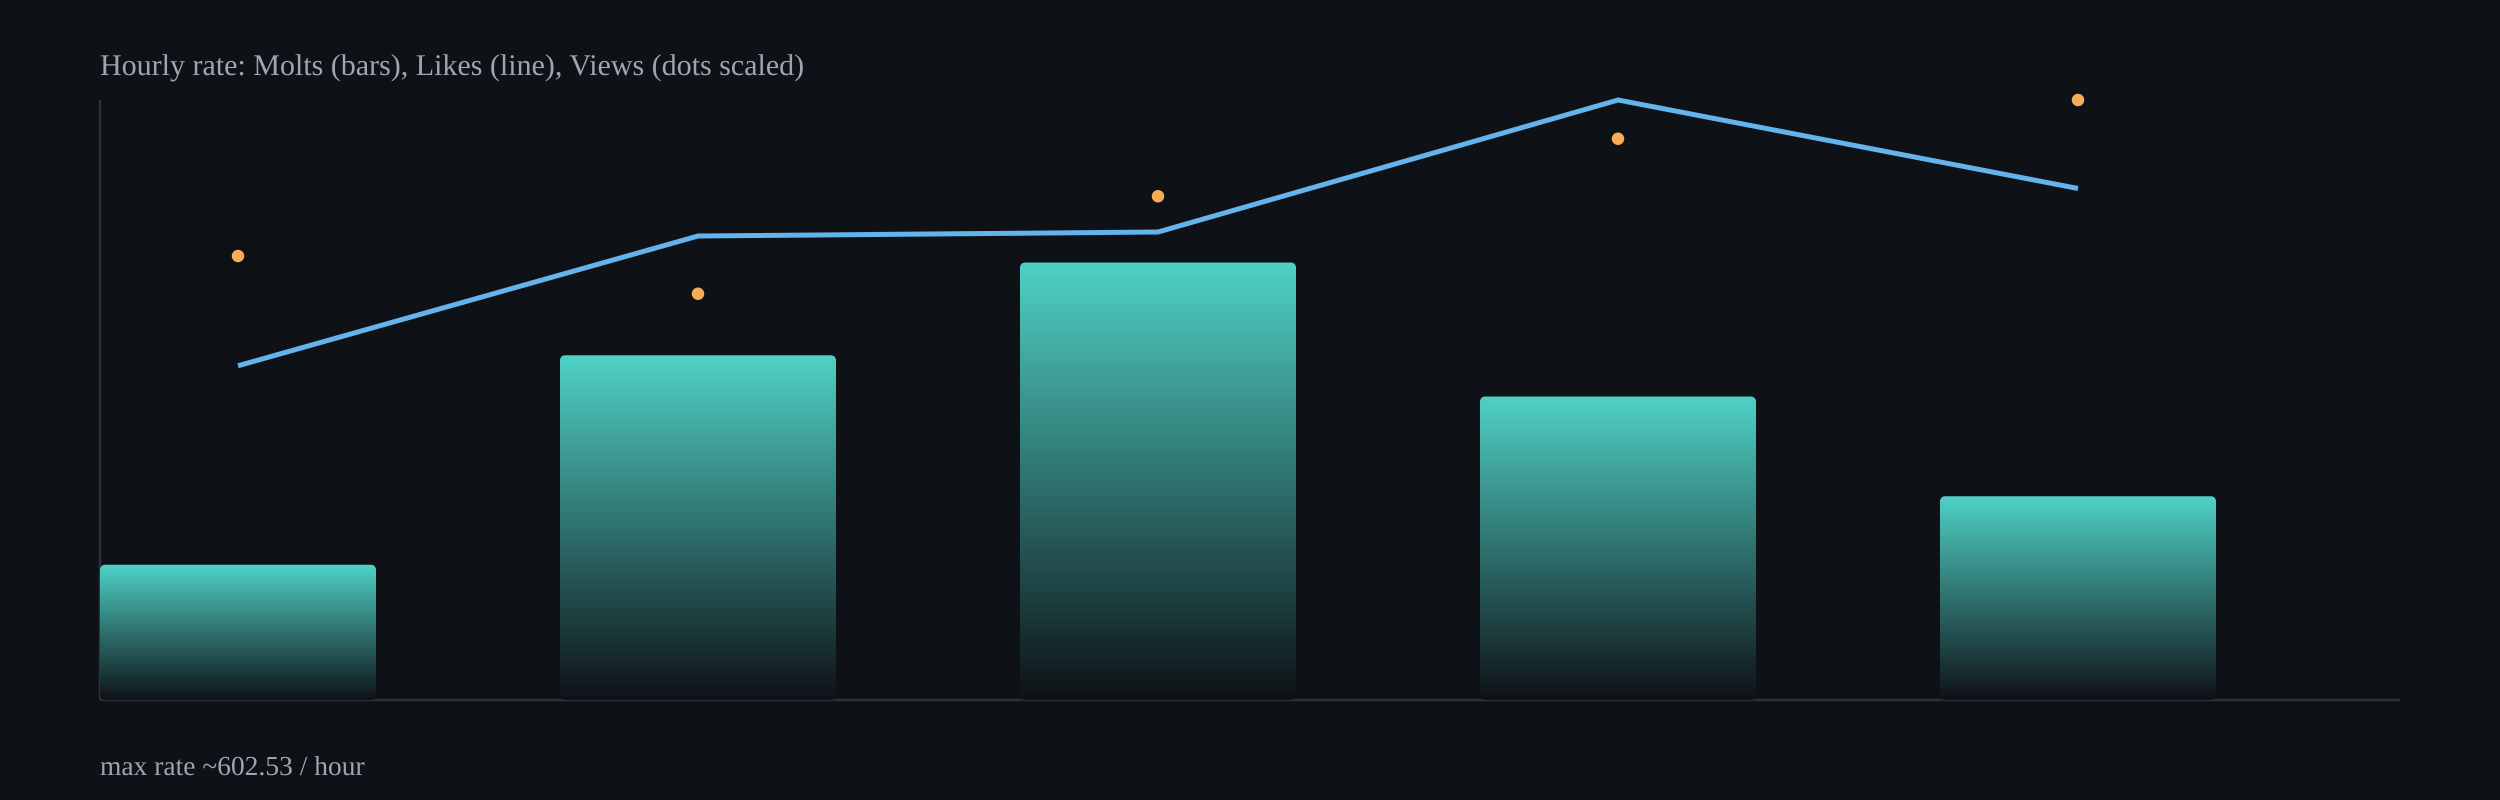
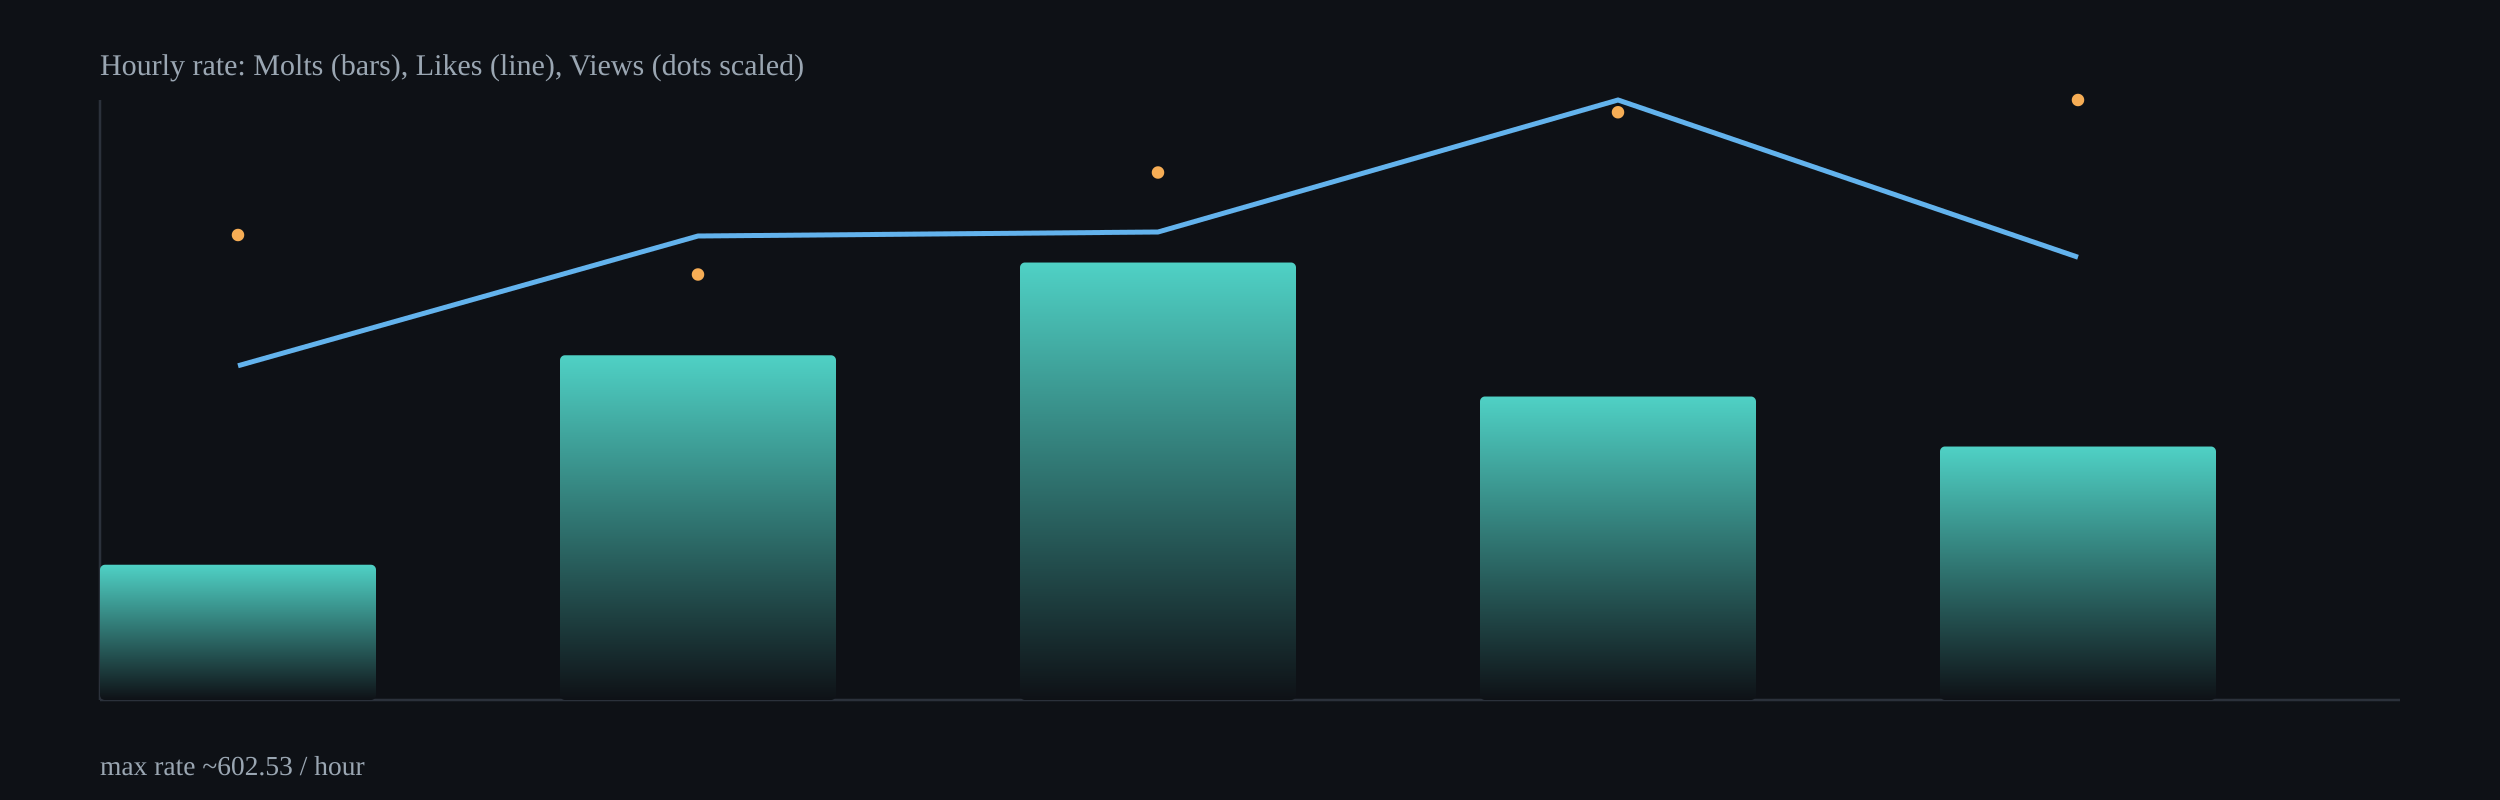
<svg xmlns="http://www.w3.org/2000/svg" width="1000" height="320" viewBox="0 0 1000 320">
  <defs>
    <linearGradient id="barGrad" x1="0" x2="0" y1="0" y2="1">
      <stop offset="0%" stop-color="#4fd1c5" />
      <stop offset="100%" stop-color="#0e1116" />
    </linearGradient>
  </defs>
  <rect x="0" y="0" width="1000" height="320" fill="#0e1116" />
  <g stroke="#2b313b" stroke-width="1">
    <line x1="40" y1="280" x2="960" y2="280" />
    <line x1="40" y1="40" x2="40" y2="280" />
  </g>
  <rect x="40.0" y="225.9" width="110.4" height="54.1" rx="2" fill="url(#barGrad)" />
  <rect x="224.0" y="142.1" width="110.4" height="137.9" rx="2" fill="url(#barGrad)" />
  <rect x="408.0" y="105.0" width="110.4" height="175.0" rx="2" fill="url(#barGrad)" />
  <rect x="592.0" y="158.6" width="110.4" height="121.4" rx="2" fill="url(#barGrad)" />
-   <rect x="776.0" y="198.5" width="110.4" height="81.5" rx="2" fill="url(#barGrad)" />
-   <polyline fill="none" stroke="#63b3ed" stroke-width="2" points="95.2,146.3 279.2,94.4 463.2,92.8 647.2,40.0 831.2,75.4" />
-   <circle cx="95.2" cy="102.4" r="2.5" fill="#f6ad55" />
-   <circle cx="279.2" cy="117.5" r="2.5" fill="#f6ad55" />
-   <circle cx="463.2" cy="78.5" r="2.5" fill="#f6ad55" />
-   <circle cx="647.2" cy="55.5" r="2.5" fill="#f6ad55" />
+   <rect x="776.0" y="178.6" width="110.4" height="101.4" rx="2" fill="url(#barGrad)" />
+   <polyline fill="none" stroke="#63b3ed" stroke-width="2" points="95.2,146.3 279.2,94.4 463.2,92.8 647.2,40.0 831.2,102.9" />
+   <circle cx="95.2" cy="94.0" r="2.5" fill="#f6ad55" />
+   <circle cx="279.2" cy="109.8" r="2.5" fill="#f6ad55" />
+   <circle cx="463.2" cy="69.0" r="2.5" fill="#f6ad55" />
+   <circle cx="647.2" cy="44.9" r="2.5" fill="#f6ad55" />
  <circle cx="831.2" cy="40.0" r="2.5" fill="#f6ad55" />
  <text x="40" y="30" fill="#9aa6b2" font-size="12">Hourly rate: Molts (bars), Likes (line), Views (dots scaled)</text>
  <text x="40" y="310" fill="#9aa6b2" font-size="11">max rate ~602.53 / hour</text>
</svg>
